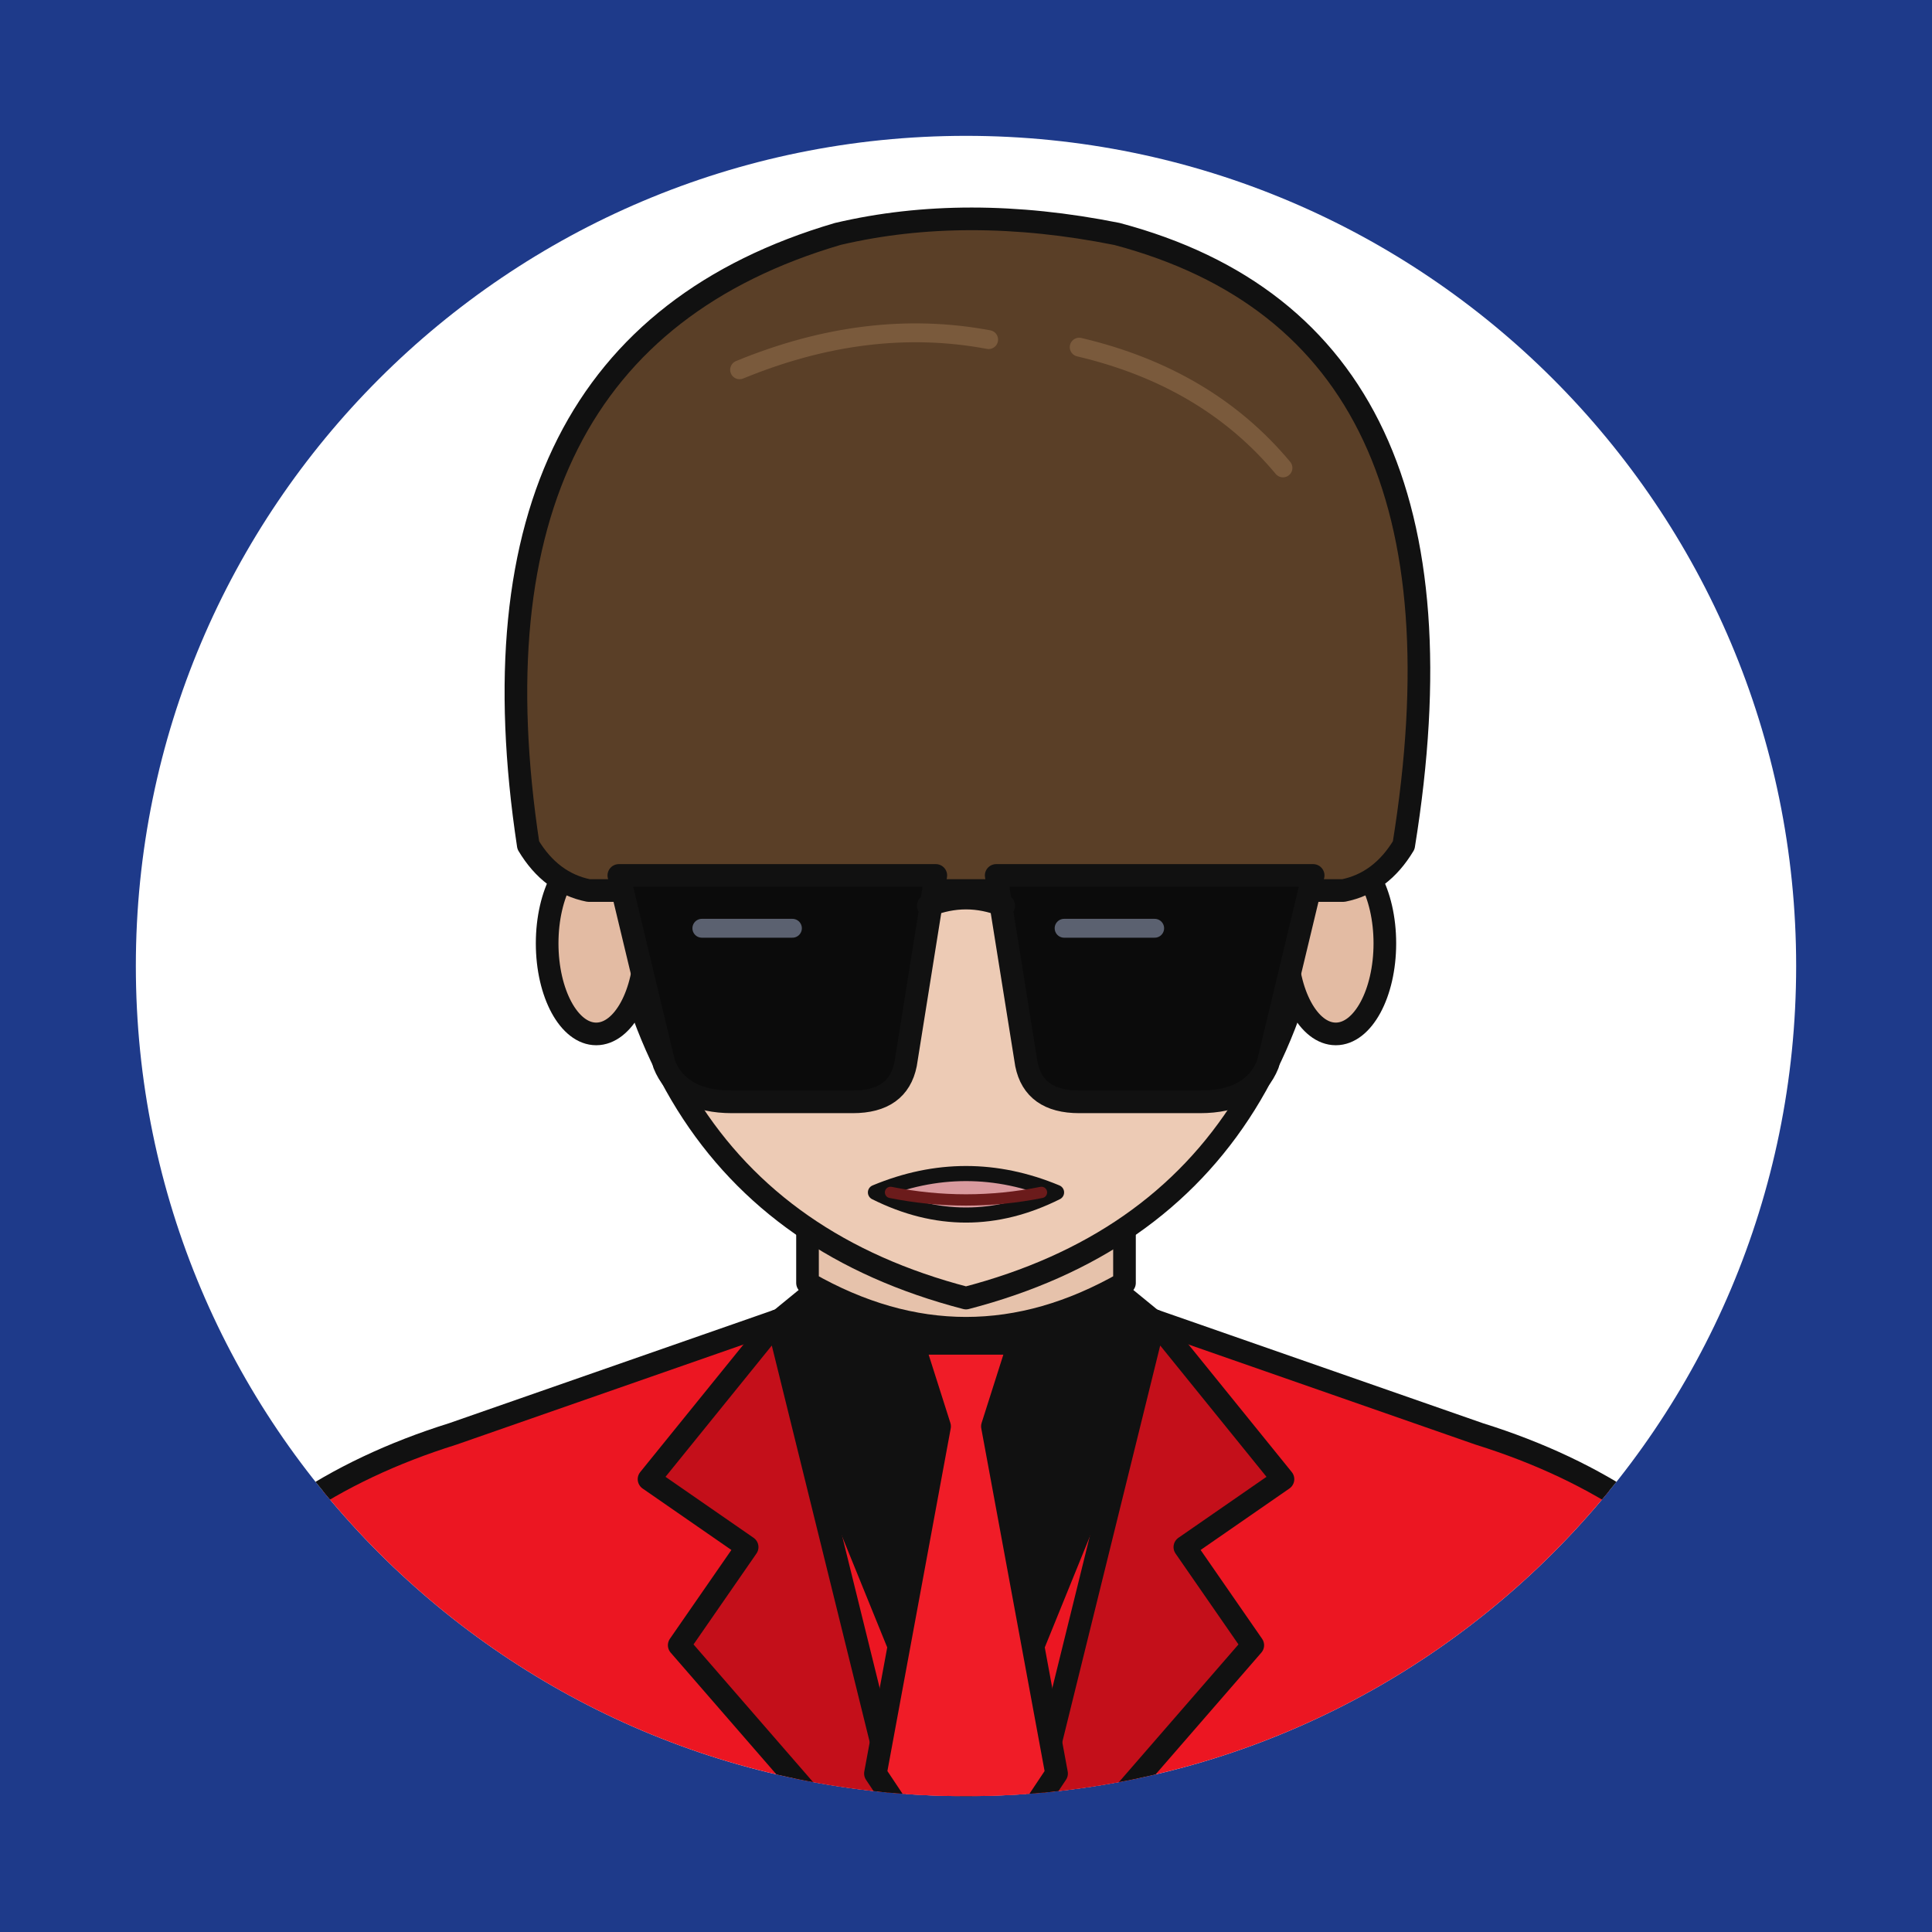
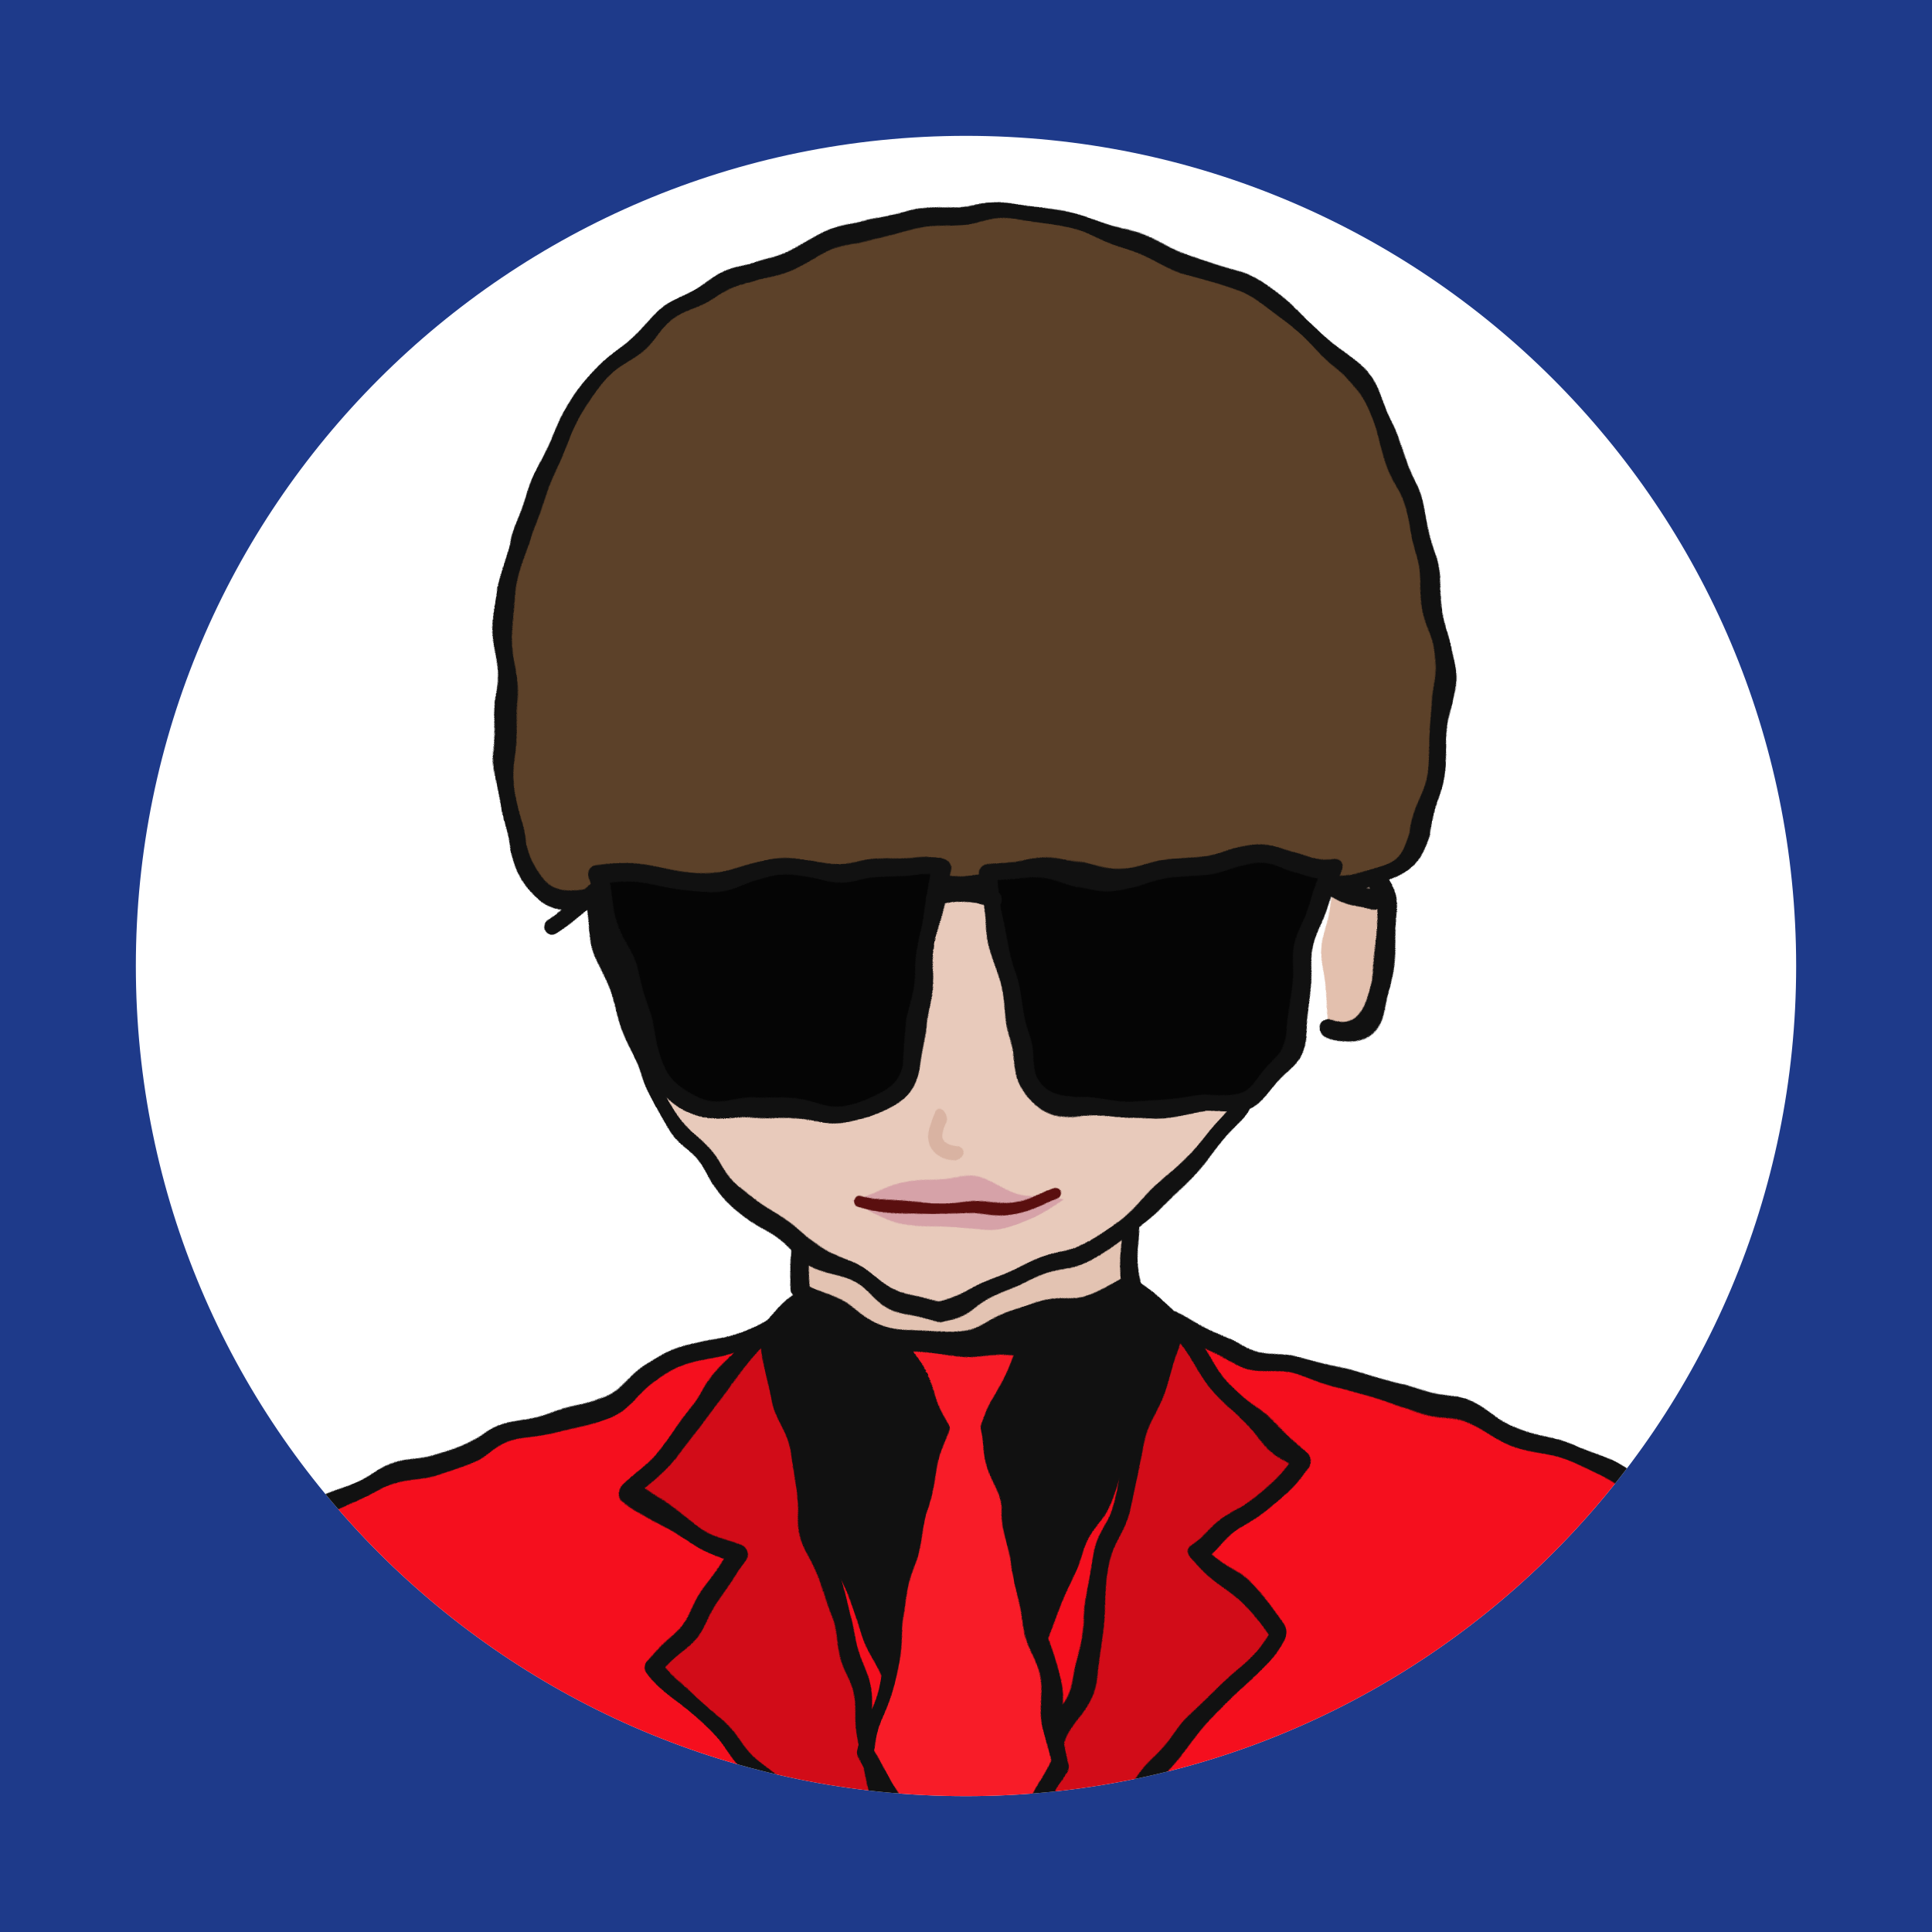
<svg xmlns="http://www.w3.org/2000/svg" viewBox="0 0 512 512">
  <defs>
    <clipPath id="c">
      <circle cx="256" cy="256" r="220" />
    </clipPath>
+     <filter id="rough" x="-5%" y="-5%" width="110%" height="110%">
+       <feTurbulence type="fractalNoise" baseFrequency="0.035" numOctaves="2" seed="7" result="n" />
+       <feDisplacementMap in="SourceGraphic" in2="n" scale="9" xChannelSelector="R" yChannelSelector="G" />
+     </filter>
  </defs>
  <rect width="512" height="512" fill="#1e3a8a" />
  <circle cx="256" cy="256" r="220" fill="#fff" />
-   <g clip-path="url(#c)" stroke="#111" stroke-width="6" stroke-linejoin="round" stroke-linecap="round">
-     <path d="M20 520 Q24 410 120 380 L206 350 L256 480 L306 350 L392 380 Q488 410 492 520 Z" fill="#ec1622" />
-     <path d="M204 352 L256 480 L308 352 L286 334 L226 334 Z" fill="#111" />
-     <path d="M206 350 L172 392 L198 410 L180 436 L246 512 Z" fill="#c40f1a" />
-     <path d="M306 350 L340 392 L314 410 L332 436 L266 512 Z" fill="#c40f1a" />
-     <path d="M242 356 L270 356 L263 378 L280 470 L256 506 L232 470 L249 378 Z" fill="#f01c27" />
-     <path d="M214 280 L214 340 Q256 364 298 340 L298 280 Z" fill="#e6c2ab" />
-     <path d="M160 190 Q156 318 256 344 Q356 318 352 190 Z" fill="#edcbb5" />
-     <ellipse cx="158" cy="250" rx="13" ry="24" fill="#e3bba3" />
-     <ellipse cx="354" cy="250" rx="13" ry="24" fill="#e3bba3" />
-     <path d="M140 224 Q120 92 222 62 Q256 54 296 62 Q394 88 372 224 Q366 234 356 236 L156 236 Q146 234 140 224 Z" fill="#5a3f27" />
-     <path d="M196 98 Q230 84 262 90 M286 92 Q320 100 340 124" fill="none" stroke="#7a5a3c" stroke-width="5" />
-     <path d="M164 232 L248 232 L240 282 Q238 292 226 292 L194 292 Q180 292 176 282 Z" fill="#0b0b0b" />
-     <path d="M264 232 L348 232 L336 282 Q332 292 318 292 L286 292 Q274 292 272 282 Z" fill="#0b0b0b" />
-     <path d="M246 240 Q256 236 266 240" fill="none" />
-     <path d="M232 316 Q256 306 280 316 Q256 328 232 316 Z" fill="#d99a9e" stroke-width="4" />
-     <path d="M236 316 Q256 320 276 316" fill="none" stroke="#6b1b1b" stroke-width="3" />
+   <g clip-path="url(#c)">
+     <g filter="url(#rough)" stroke="#111" stroke-width="5" stroke-linejoin="round" stroke-linecap="round">
+       <path d="M14 520 Q30 404 128 384 L204 352 L252 486 L310 350 L396 378 Q478 400 498 520 Z" fill="#f50f1e" />
+       <path d="M200 356 L252 486 L312 352 L290 332 L222 336 Z" fill="#111" />
+       <path d="M204 352 L166 396 L196 412 L174 440 L242 512 Z" fill="#d20c18" />
+       <path d="M310 350 L346 388 L318 410 L338 432 L268 512 Z" fill="#d20c18" />
+       <path d="M238 354 L272 358 L262 380 L282 468 L254 508 L230 466 L248 380 Z" fill="#f81c28" />
+       <path d="M216 282 L212 342 Q252 366 300 340 L296 282 Z" fill="#e3c3b2" />
+       <path d="M158 196 Q152 320 250 346 Q350 322 354 192 Z" fill="#e8cabb" />
+       <path d="M354 222 Q372 236 366 262 Q360 280 350 274" fill="#e3c0ae" />
+       <path d="M136 226 Q116 96 218 64 Q262 50 304 64 Q396 92 378 220 Q372 236 352 232 L160 238 Q142 238 136 226 Z" fill="#5c4129" />
+       <path d="M160 232 L250 230 L240 284 Q236 294 222 294 L192 292 Q176 290 172 278 Z" fill="#050505" />
+       <path d="M262 232 L352 228 L340 280 Q334 294 318 292 L286 294 Q272 292 270 282 Z" fill="#050505" />
+       <path d="M248 240 Q256 236 264 240" fill="none" />
+       <path d="M160 236 L146 244 M352 232 L364 240" fill="none" />
+       <path d="M248 296 Q244 304 252 306" fill="none" stroke="#d9b3a2" stroke-width="4" />
+       <path d="M226 318 Q252 306 282 318 Q254 332 226 318 Z" fill="#d6a2a8" stroke="none" />
+       <path d="M228 318 Q254 322 280 316" fill="none" stroke="#5a0f0f" stroke-width="3" />
+     </g>
  </g>
-   <path d="M186 246 L210 246 M282 246 L306 246" stroke="#5b6170" stroke-width="5" stroke-linecap="round" />
</svg>
